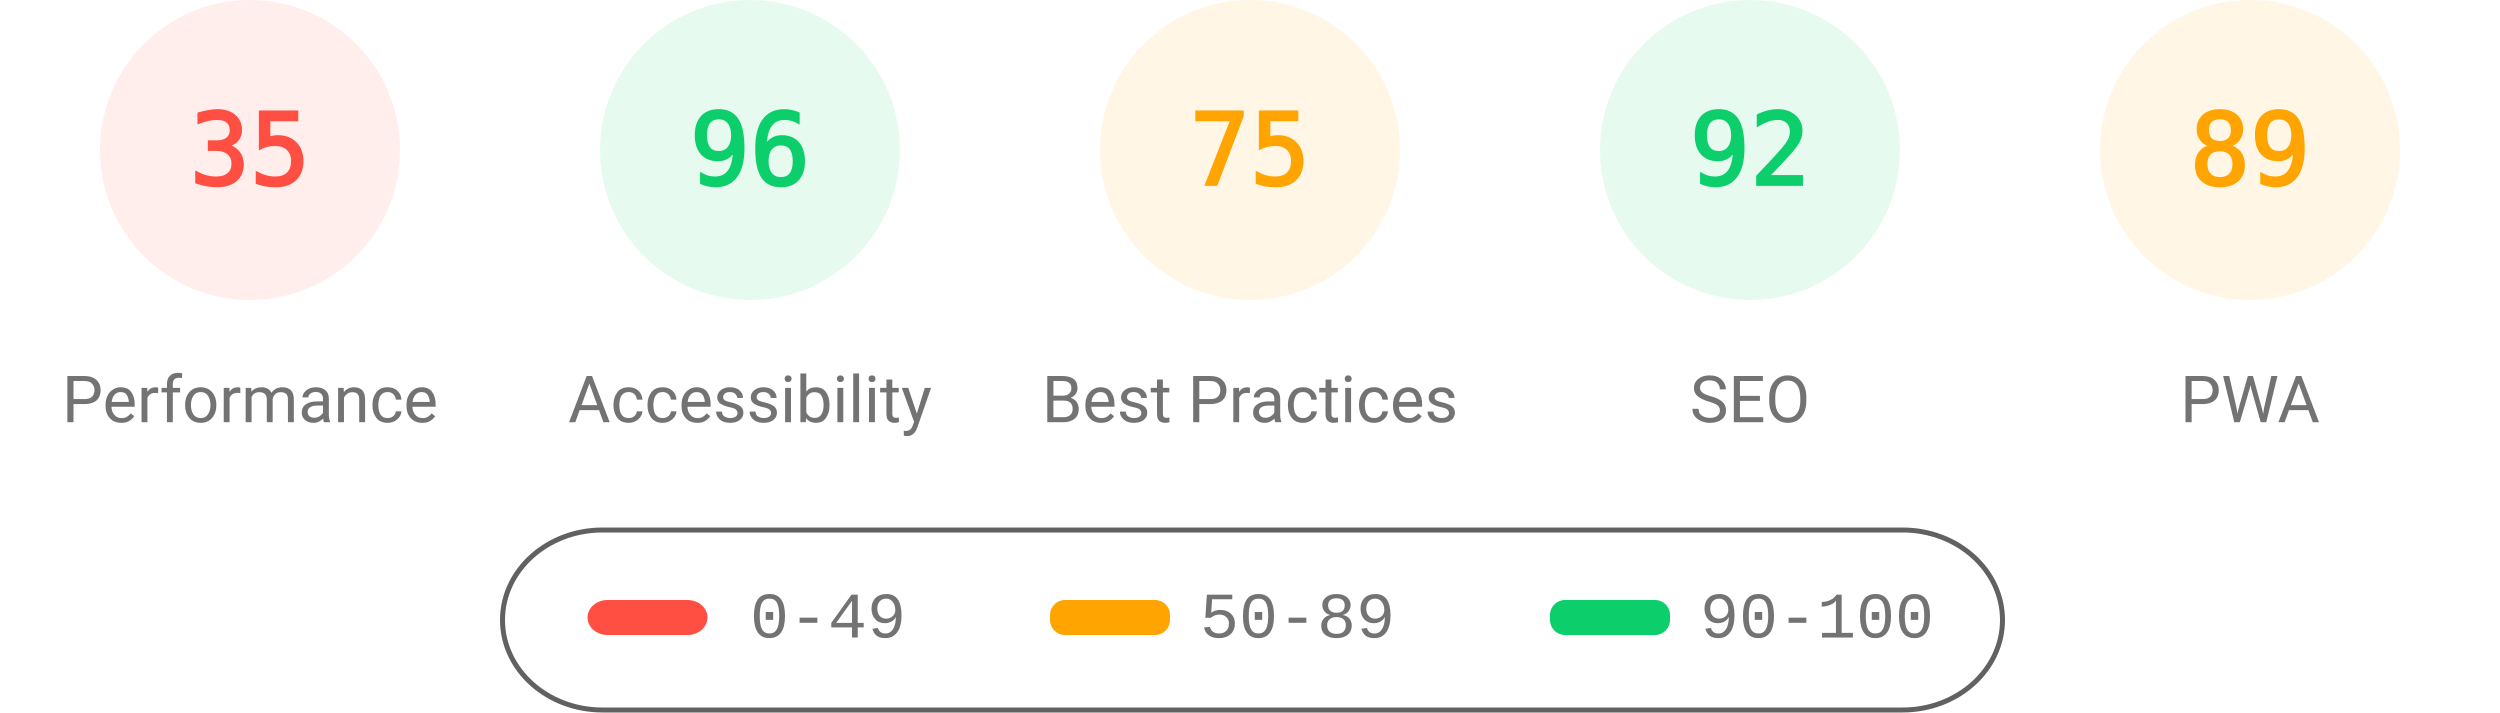
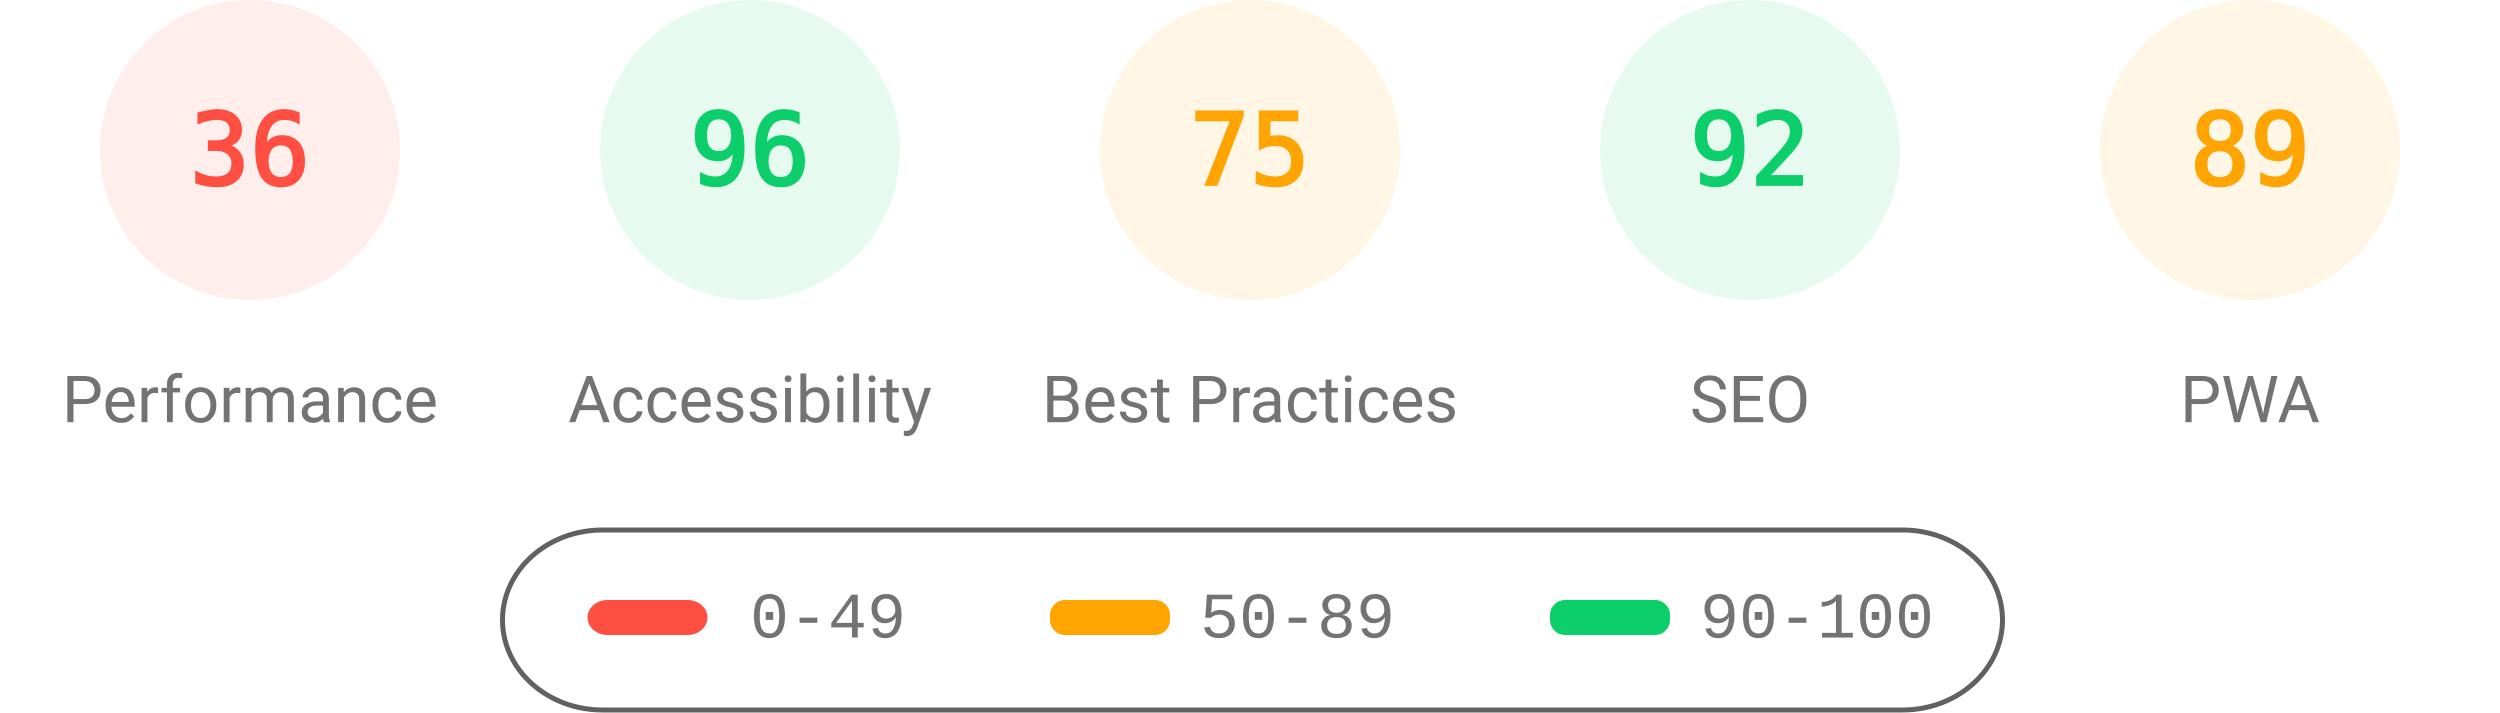
<svg xmlns="http://www.w3.org/2000/svg" fill="none" width="1000" height="285">
  <style>.gauge-base{opacity:.1}.gauge-arc{fill:none;animation-delay:250ms;stroke-linecap:round;transform:rotate(-90deg);transform-origin:100px 60px;animation:load-gauge 1s ease forwards}.guage-text{font-size:40px;font-family:monospace;text-align:center}.guage-red{color:#ff4e42;fill:#ff4e42;stroke:#ff4e42}.guage-orange{color:#ffa400;fill:#ffa400;stroke:#ffa400}.guage-green{color:#0cce6b;fill:#0cce6b;stroke:#0cce6b}.guage-undefined{color:#5c5c5c;fill:#5c5c5c;stroke:#5c5c5c}.guage-title{color:#737373;fill:#737373;stroke:none;font-size:26px;line-height:26px;font-family:Roboto,Halvetica,Arial,sans-serif}@keyframes load-gauge{from{stroke-dasharray:0 352.858}}</style>
  <svg class="guage-div guage-perf guage-red" viewBox="0 0 200 200" width="200" height="200">
    <circle class="gauge-base" r="56" cx="100" cy="60" stroke-width="8" />
-     <circle class="gauge-arc guage-arc-1" r="56" cx="100" cy="60" stroke-width="8" style="stroke-dasharray:123.15,351.858" />
-     <text class="guage-text" x="100" y="60" alignment-baseline="central" dominant-baseline="central" text-anchor="middle">35</text>
+     <circle class="gauge-arc guage-arc-1" r="56" cx="100" cy="60" stroke-width="8" style="stroke-dasharray:126.669,351.858" />
+     <text class="guage-text" x="100" y="60" alignment-baseline="central" dominant-baseline="central" text-anchor="middle">36</text>
    <text class="guage-title" x="100" y="160" alignment-baseline="central" dominant-baseline="central" text-anchor="middle">Performance</text>
  </svg>
  <svg class="guage-div guage-acc guage-green" viewBox="0 0 200 200" width="200" height="200" x="200">
    <circle class="gauge-base" r="56" cx="100" cy="60" stroke-width="8" />
    <circle class="gauge-arc guage-arc-2" r="56" cx="100" cy="60" stroke-width="8" style="stroke-dasharray:337.784,351.858" />
    <text class="guage-text" x="100" y="60" alignment-baseline="central" dominant-baseline="central" text-anchor="middle">96</text>
    <text class="guage-title" x="100" y="160" alignment-baseline="central" dominant-baseline="central" text-anchor="middle">Accessibility</text>
  </svg>
  <svg class="guage-div guage-best guage-orange" viewBox="0 0 200 200" width="200" height="200" x="400">
    <circle class="gauge-base" r="56" cx="100" cy="60" stroke-width="8" />
    <circle class="gauge-arc guage-arc-3" r="56" cx="100" cy="60" stroke-width="8" style="stroke-dasharray:263.893,351.858" />
    <text class="guage-text" x="100" y="60" alignment-baseline="central" dominant-baseline="central" text-anchor="middle">75</text>
    <text class="guage-title" x="100" y="160" alignment-baseline="central" dominant-baseline="central" text-anchor="middle">Best Practices</text>
  </svg>
  <svg class="guage-div guage-seo guage-green" viewBox="0 0 200 200" width="200" height="200" x="600">
    <circle class="gauge-base" r="56" cx="100" cy="60" stroke-width="8" />
    <circle class="gauge-arc guage-arc-4" r="56" cx="100" cy="60" stroke-width="8" style="stroke-dasharray:323.709,351.858" />
    <text class="guage-text" x="100" y="60" alignment-baseline="central" dominant-baseline="central" text-anchor="middle">92</text>
    <text class="guage-title" x="100" y="160" alignment-baseline="central" dominant-baseline="central" text-anchor="middle">SEO</text>
  </svg>
  <svg class="guage-div guage-pwa guage-orange" viewBox="0 0 200 200" width="200" height="200" x="800">
    <circle class="gauge-base" r="56" cx="100" cy="60" stroke-width="8" />
    <circle class="gauge-arc guage-arc-4" r="56" cx="100" cy="60" stroke-width="8" style="stroke-dasharray:313.154,351.858" />
    <text class="guage-text" x="100" y="60" alignment-baseline="central" dominant-baseline="central" text-anchor="middle">89</text>
    <text class="guage-title" x="100" y="160" alignment-baseline="central" dominant-baseline="central" text-anchor="middle">PWA</text>
  </svg>
  <svg width="604" height="76" x="200" y="210">
    <path fill="none" id="canvas_background" d="M-1-1h604v80H-1z" />
    <rect fill-opacity="0" stroke="#616161" stroke-width="2" rx="40" id="svg_2" height="72" width="600" y="2" x="1" fill="#000" />
    <rect stroke="#000" rx="8" id="svg_3" height="14" width="48" y="30" x="35" stroke-opacity="null" stroke-width="0" fill="#ff4e42" />
    <rect stroke="#000" rx="6" id="svg_4" height="14" width="48" y="30" x="220" stroke-opacity="null" stroke-width="0" fill="#ffa400" />
    <rect stroke="#000" rx="6" id="svg_5" height="14" width="48" y="30" x="420" stroke-opacity="null" stroke-width="0" fill="#0cce6b" />
    <text xml:space="preserve" text-anchor="start" font-family="'Courier New', Courier, monospace" font-size="26" id="svg_6" y="45" x="100" stroke-opacity="null" stroke-width="0" stroke="#000" fill="#737373">0-49</text>
    <text xml:space="preserve" text-anchor="start" font-family="'Courier New', Courier, monospace" font-size="26" id="svg_7" y="45" x="280" stroke-opacity="null" stroke-width="0" stroke="#000" fill="#737373">50-89</text>
    <text xml:space="preserve" text-anchor="start" font-family="'Courier New', Courier, monospace" font-size="26" id="svg_8" y="45" x="480" stroke-opacity="null" stroke-width="0" stroke="#000" fill="#737373">90-100</text>
  </svg>
</svg>
